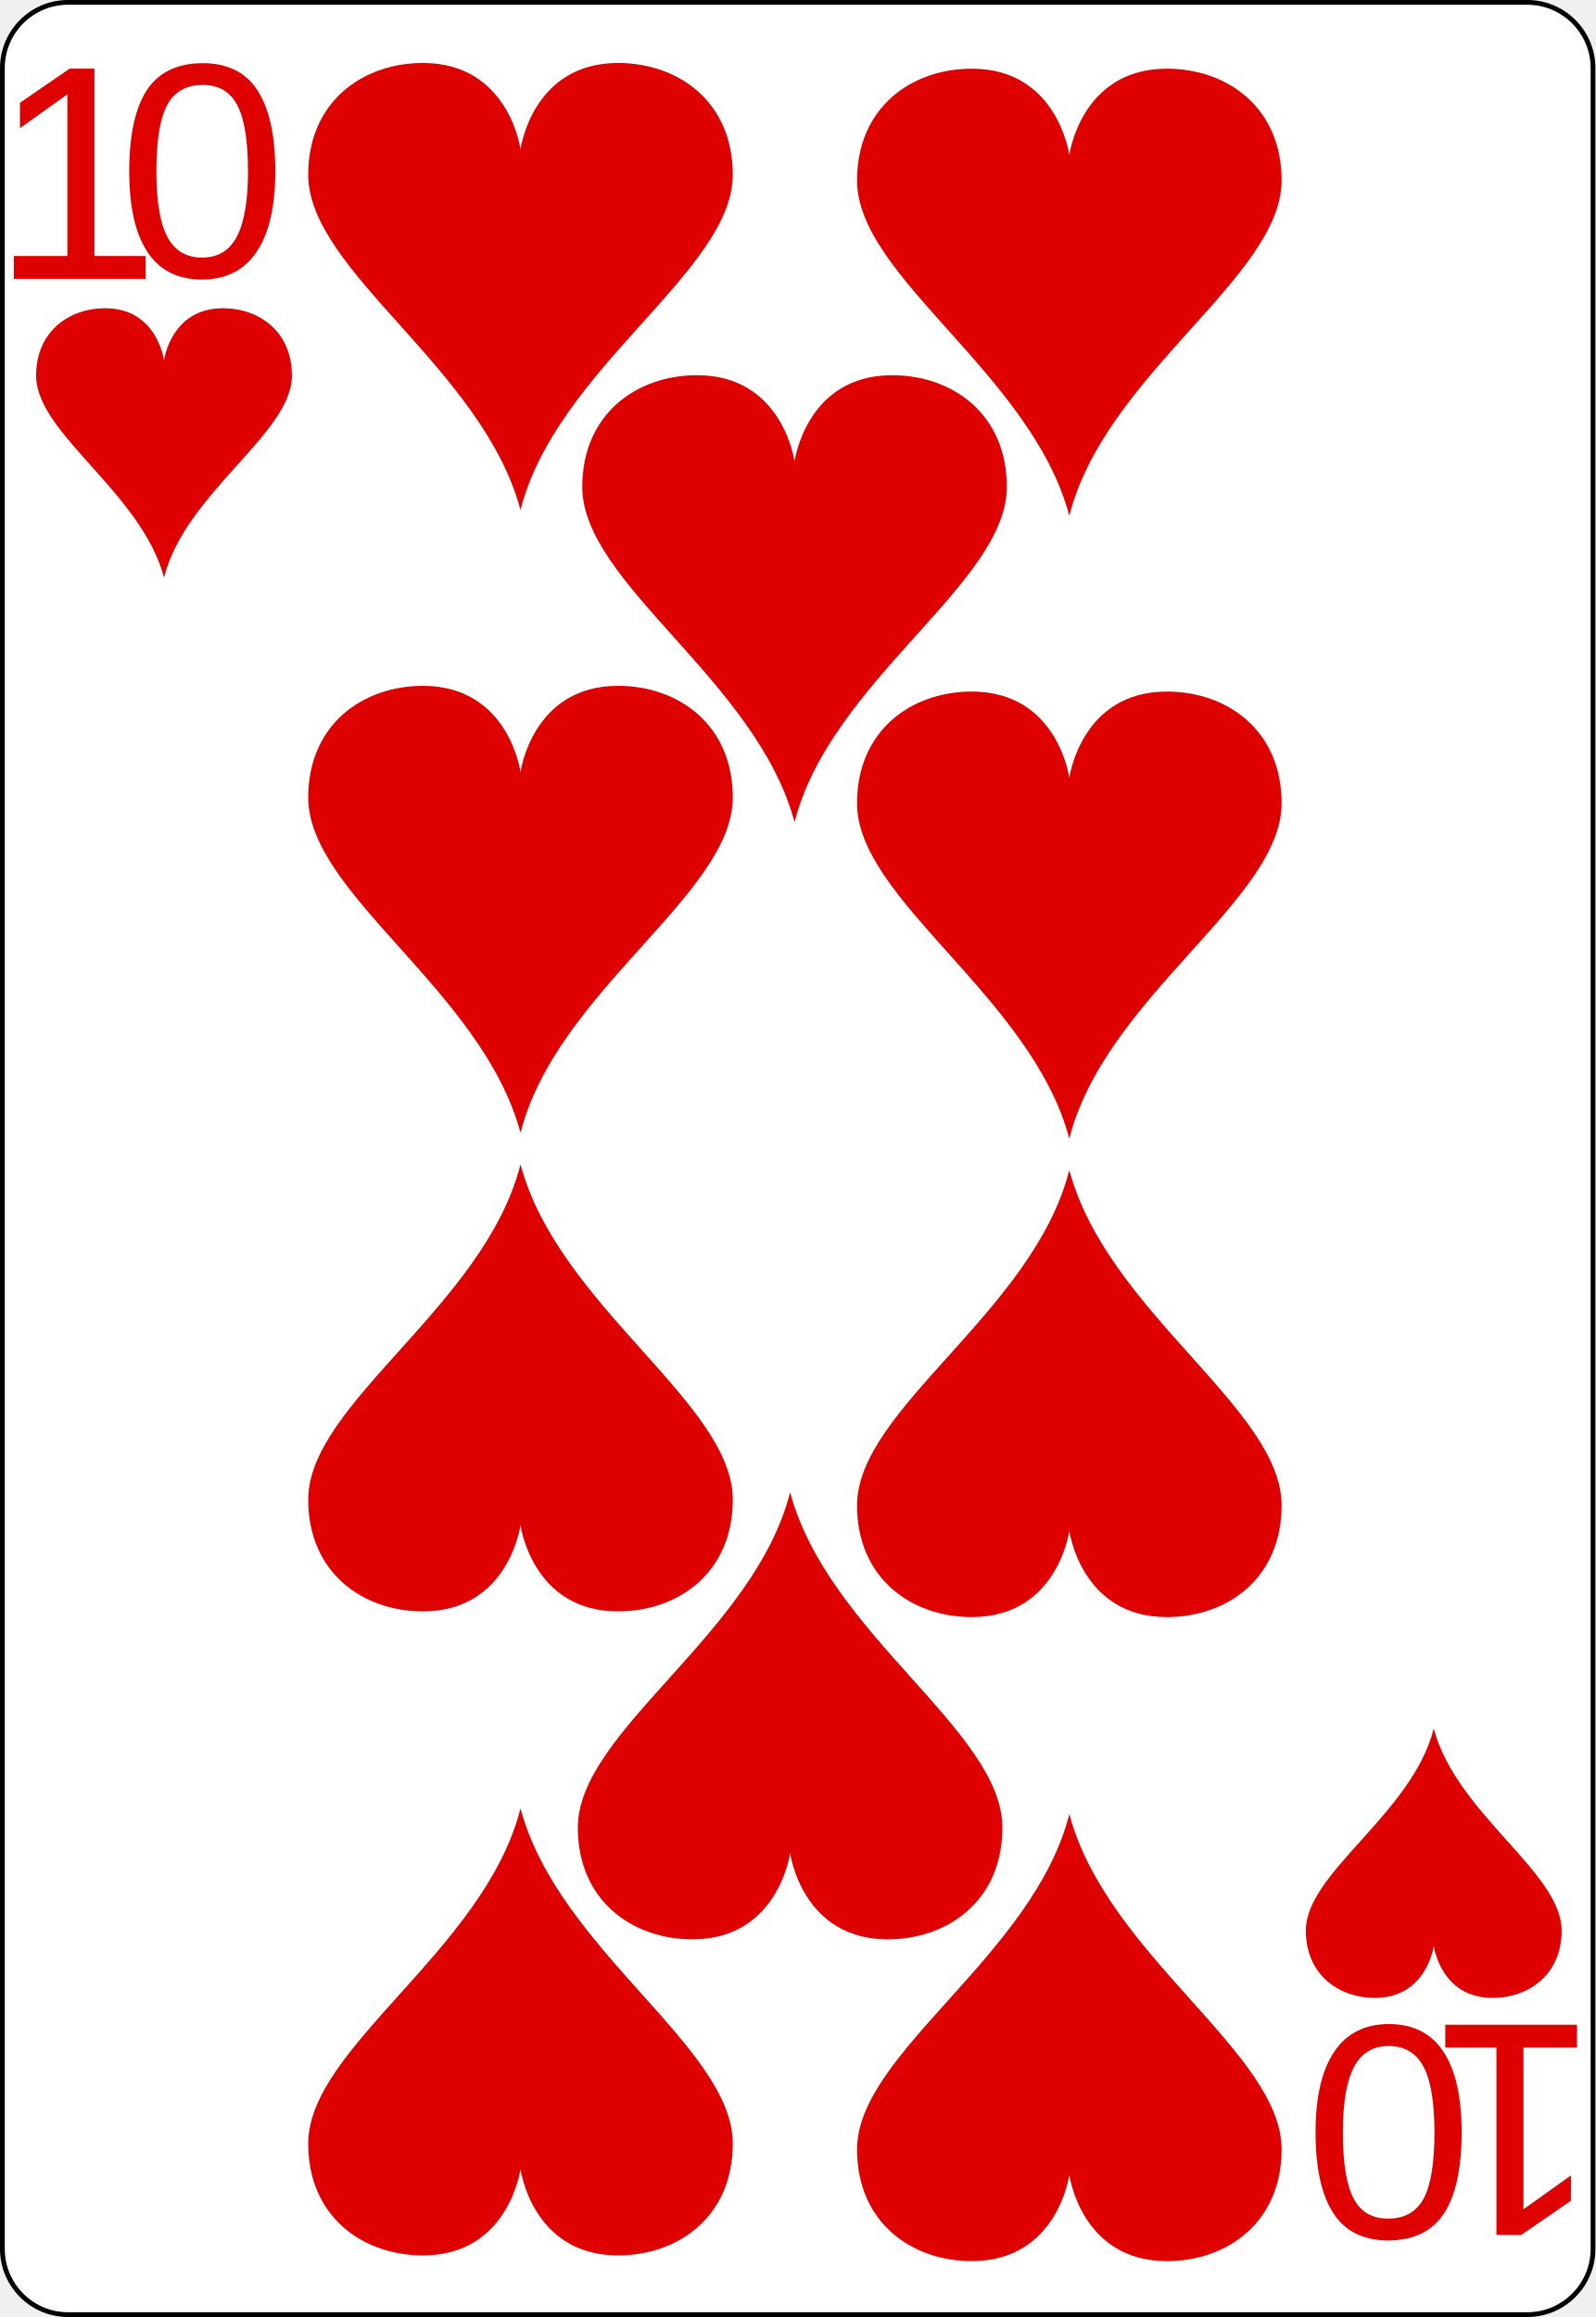
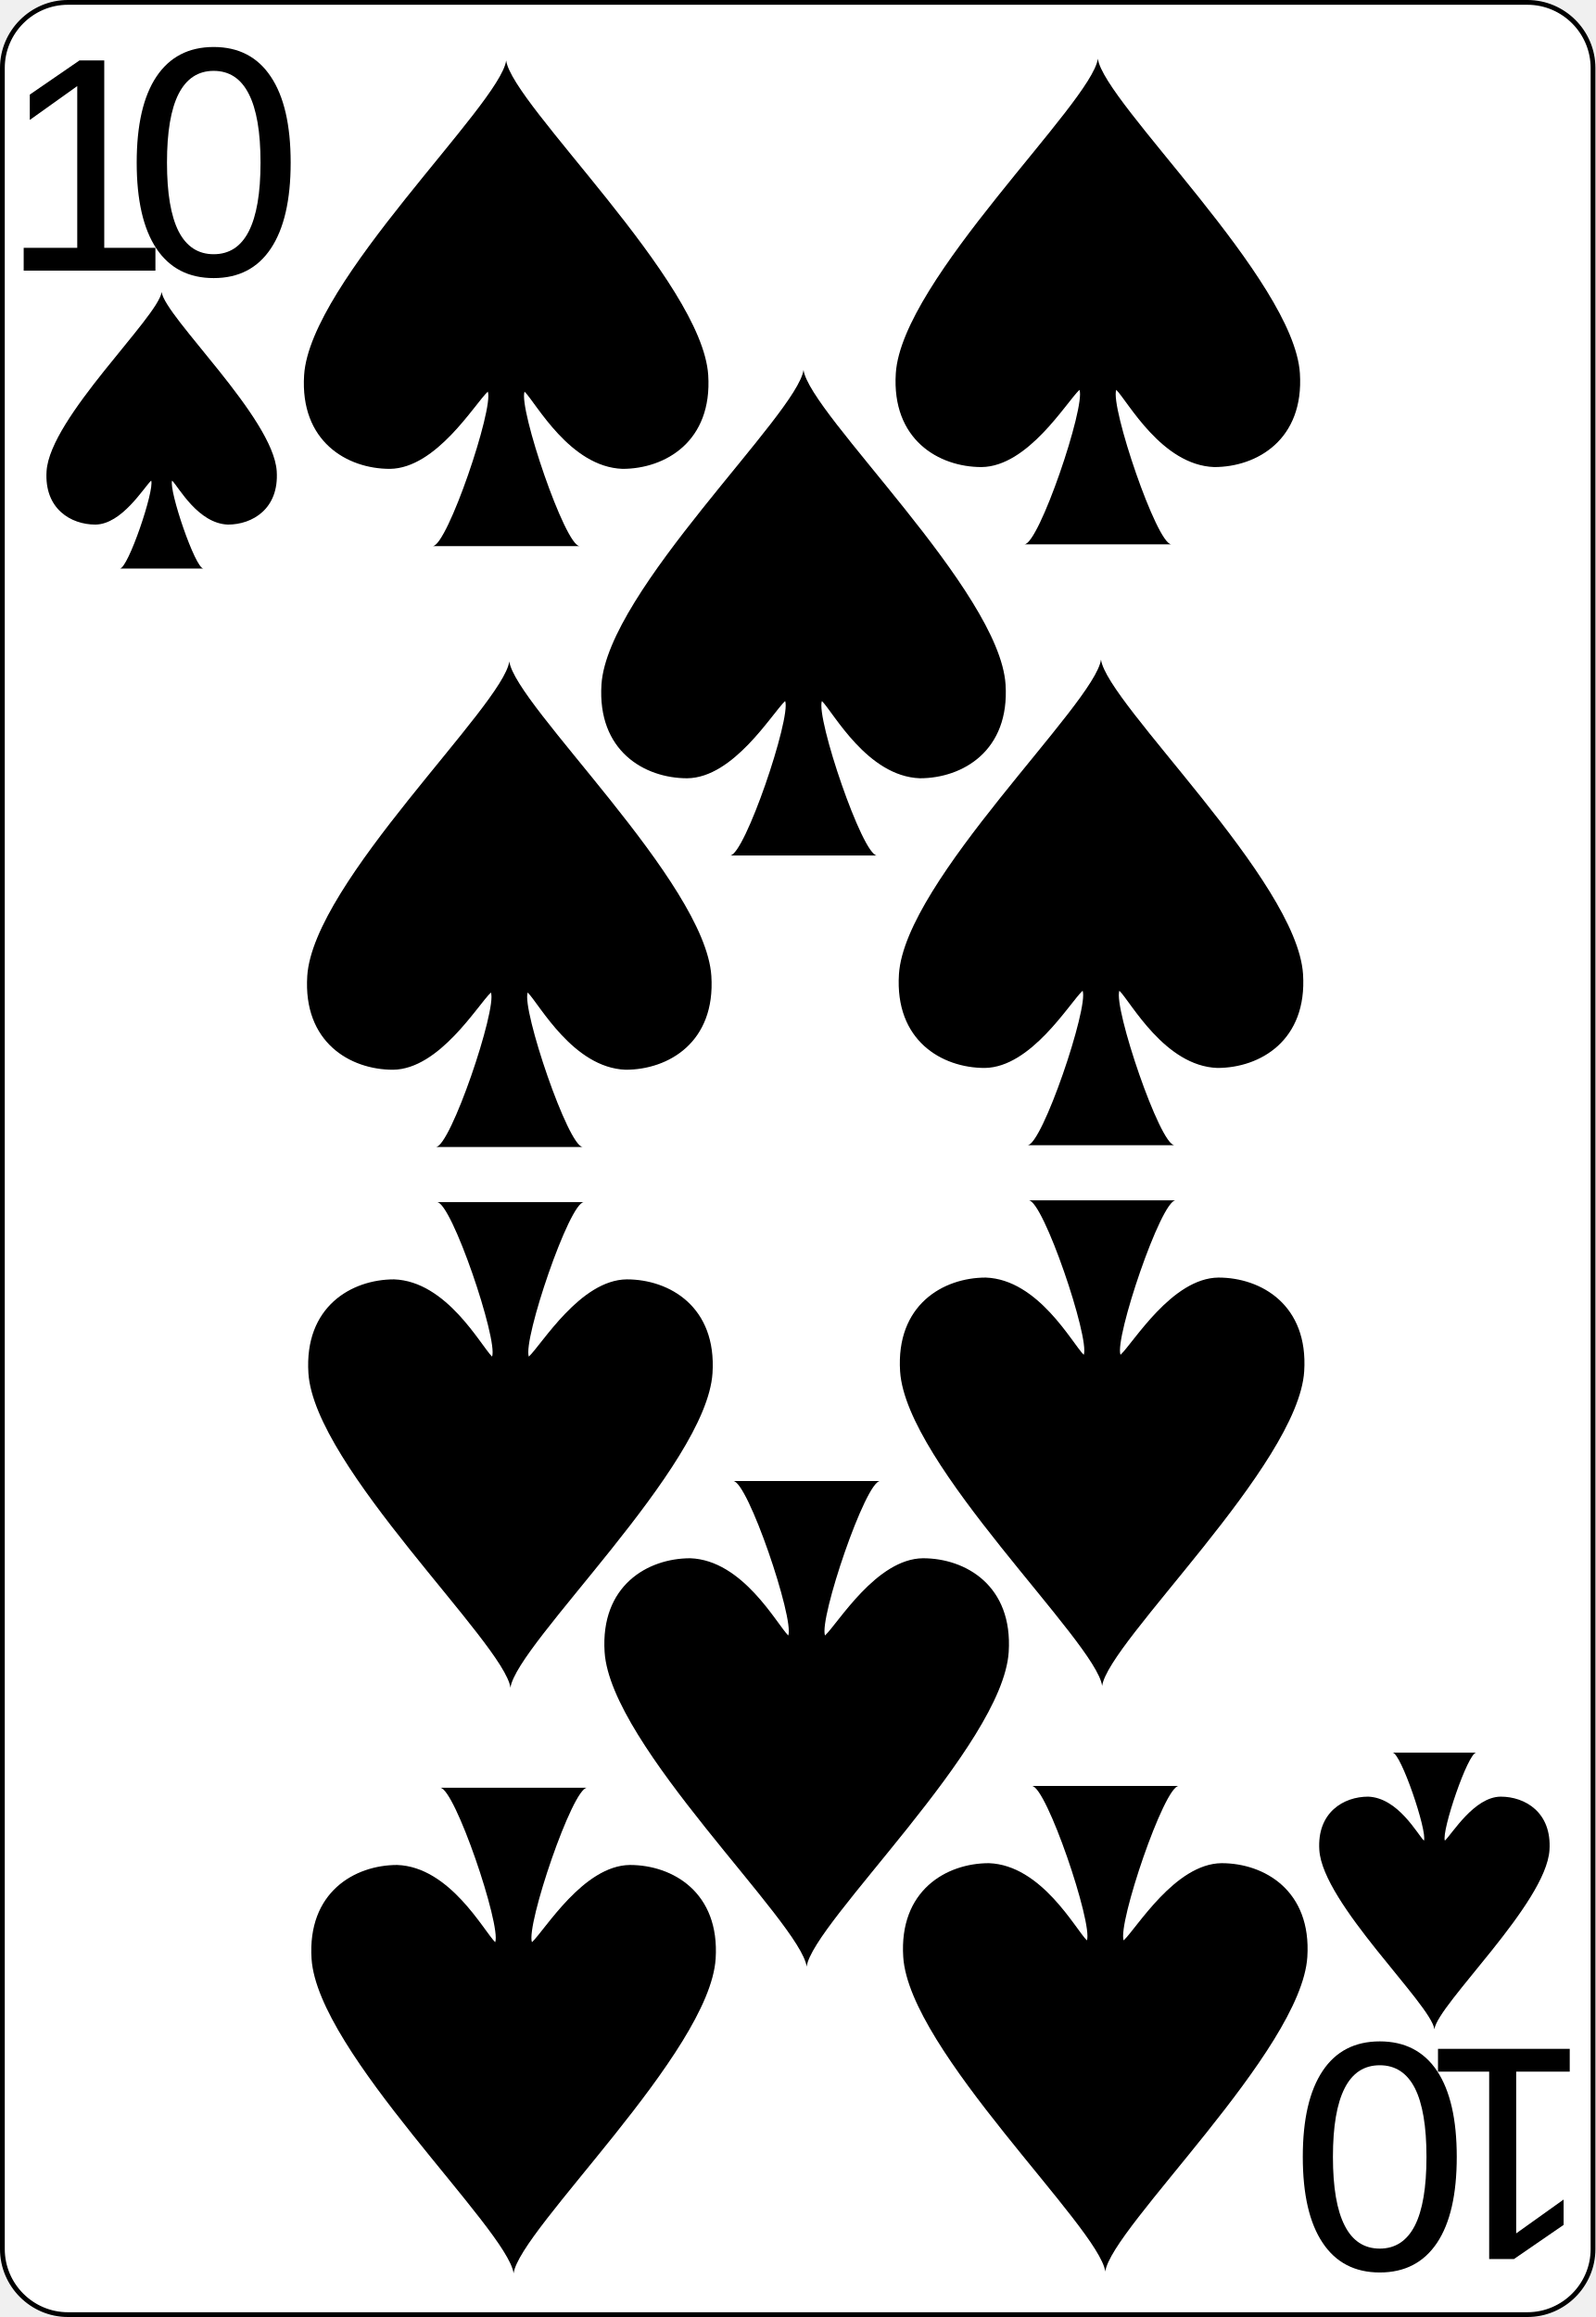
- <svg xmlns="http://www.w3.org/2000/svg" xmlns:xlink="http://www.w3.org/1999/xlink" width="167.087pt" height="242.667pt" viewBox="0 0 167.087 242.667" xml:space="preserve" id="svg2" version="1.1">
-   <defs id="defs41">
-     <radialGradient xlink:href="#linearGradient3773" id="radialGradient3781" cx="-0.158" cy="-8.835" fx="-0.158" fy="-8.835" r="8" gradientTransform="matrix(-1.584269,-0.02349808,0.03071979,-2.477574,-0.2485638,-26.71351)" gradientUnits="userSpaceOnUse" />
-     <linearGradient id="linearGradient3773">
-       <stop style="stop-color:#000000;stop-opacity:1;" offset="0" id="stop3775" />
-       <stop style="stop-color:#000000;stop-opacity:0.649;" offset="1" id="stop3777" />
-     </linearGradient>
-     <radialGradient xlink:href="#linearGradient3773" id="radialGradient3957" cx="-0.158" cy="-8.835" fx="-0.158" fy="-8.835" r="8" gradientTransform="matrix(-1.584269,-0.02349808,0.03071979,-2.477574,-0.2485638,-26.71351)" gradientUnits="userSpaceOnUse" />
-     <linearGradient id="linearGradient3959">
-       <stop style="stop-color:#000000;stop-opacity:1;" offset="0" id="stop3961" />
-       <stop style="stop-color:#000000;stop-opacity:0.649;" offset="1" id="stop3963" />
-     </linearGradient>
-     <radialGradient r="81.903" fy="509.476" fx="168.025" cy="509.476" cx="168.025" gradientTransform="matrix(1.25656,-0.7774064,0.3366382,0.5361257,-221.2021,359.2426)" gradientUnits="userSpaceOnUse" id="radialGradient3975" xlink:href="#linearGradient3784-4" />
-     <linearGradient id="linearGradient3784-4">
-       <stop style="stop-color:#ffffff;stop-opacity:0.435;" offset="0" id="stop3786-8" />
-       <stop style="stop-color:#000000;stop-opacity:0;" offset="1" id="stop3788-6" />
-     </linearGradient>
-     <radialGradient xlink:href="#linearGradient3784-4-5" id="radialGradient3929" gradientUnits="userSpaceOnUse" gradientTransform="matrix(1.25656,-0.7774064,0.3366382,0.5361257,-221.2021,359.2426)" cx="168.025" cy="509.476" fx="168.025" fy="509.476" r="81.903" />
-     <linearGradient id="linearGradient3784-4-5">
-       <stop style="stop-color:#ffffff;stop-opacity:0.489;" offset="0" id="stop3786-8-0" />
-       <stop style="stop-color:#000000;stop-opacity:0;" offset="1" id="stop3788-6-3" />
-     </linearGradient>
-     <radialGradient xlink:href="#linearGradient3784-4-1" id="radialGradient3927" gradientUnits="userSpaceOnUse" gradientTransform="matrix(1.25656,-0.7774064,0.3366382,0.5361257,-221.2021,359.2426)" cx="168.025" cy="509.476" fx="168.025" fy="509.476" r="81.903" />
-     <linearGradient id="linearGradient3784-4-1">
-       <stop style="stop-color:#ffffff;stop-opacity:0.237;" offset="0" id="stop3786-8-03" />
-       <stop style="stop-color:#000000;stop-opacity:0;" offset="1" id="stop3788-6-6" />
-     </linearGradient>
-     <radialGradient xlink:href="#linearGradient3768" id="radialGradient3776" cx="-0.206" cy="-4.579" fx="-0.206" fy="-4.579" r="8" gradientTransform="matrix(-1,0,0,-1.720176,-0.4120407,-13.02719)" gradientUnits="userSpaceOnUse" />
-     <linearGradient id="linearGradient3768">
-       <stop style="stop-color:#df0000;stop-opacity:1;" offset="0" id="stop3770" />
-       <stop style="stop-color:#df0000;stop-opacity:0.672;" offset="1" id="stop3772" />
-     </linearGradient>
-     <radialGradient r="81.903" fy="511.223" fx="171.487" cy="511.223" cx="171.487" gradientTransform="matrix(1.152989,-0.6739155,0.3948202,0.6754904,-233.6326,270.4008)" gradientUnits="userSpaceOnUse" id="radialGradient4013" xlink:href="#linearGradient3784-4-6" />
-     <linearGradient id="linearGradient3784-4-6">
-       <stop style="stop-color:#ffffff;stop-opacity:0.313;" offset="0" id="stop3786-8-8" />
-       <stop style="stop-color:#000000;stop-opacity:0;" offset="1" id="stop3788-6-8" />
-     </linearGradient>
-     <radialGradient r="81.903" fy="492.632" fx="159.354" cy="492.632" cx="159.354" gradientTransform="matrix(1.089478,-0.715138,0.4464527,0.6562658,-244.9333,290.9185)" gradientUnits="userSpaceOnUse" id="radialGradient4013-8" xlink:href="#linearGradient3784-4-2" />
-     <linearGradient id="linearGradient3784-4-2">
-       <stop style="stop-color:#ffffff;stop-opacity:0.29;" offset="0" id="stop3786-8-1" />
-       <stop style="stop-color:#000000;stop-opacity:0;" offset="1" id="stop3788-6-5" />
-     </linearGradient>
-     <radialGradient r="81.903" fy="492.632" fx="159.354" cy="492.632" cx="159.354" gradientTransform="matrix(1.089478,-0.715138,0.4464527,0.6562658,-244.9333,290.9185)" gradientUnits="userSpaceOnUse" id="radialGradient3073" xlink:href="#linearGradient3784-4-2" />
-   </defs>
+ <svg xmlns="http://www.w3.org/2000/svg" width="167.087pt" height="242.667pt" viewBox="0 0 167.087 242.667" xml:space="preserve" id="svg2" version="1.1">
+   <defs id="defs41" />
  <g id="Layer_x0020_1" style="fill-rule:nonzero;clip-rule:nonzero;stroke:#000000;stroke-miterlimit:4;">
    <path style="fill:#FFFFFF;stroke-width:0.5;" d="M166.837,235.548c0,3.777-3.087,6.869-6.871,6.869H7.111c-3.775,0-6.861-3.092-6.861-6.869V7.12C0.25,3.343,3.336,0.25,7.111,0.25h152.855    c3.784,0,6.871,3.093,6.871,6.87v228.428z" id="path5" />
    <g style="stroke:none;" id="g7">
      <g id="g9">
				
			</g>
    </g>
    <g id="g15">
			
		</g>
    <g id="g19">
			
		</g>
    <g style="stroke:none;" id="g23">
      <g id="g25">
				
			</g>
    </g>
    <g style="stroke:none;" id="g31">
      <g id="g33">
				
			</g>
    </g>
  </g>
-   <text xml:space="preserve" style="font-size:32px;font-style:normal;font-weight:normal;line-height:125%;letter-spacing:0px;word-spacing:0px;fill:#df0000;fill-opacity:1;stroke:none;font-family:Bitstream Vera Sans" x="-0.987" y="29.203" id="text3788">
-     <tspan id="tspan3790" x="-0.987" y="29.203" style="font-style:normal;font-variant:normal;font-weight:normal;font-stretch:normal;fill:#df0000;fill-opacity:1;font-family:Arial;-inkscape-font-specification:Arial">1</tspan>
+   <text xml:space="preserve" style="font-size:32px;font-style:normal;font-weight:normal;line-height:125%;letter-spacing:0px;word-spacing:0px;fill:#000000;fill-opacity:1;stroke:none;font-family:Bitstream Vera Sans" x="0.044" y="28.342" id="text3788">
+     <tspan id="tspan3790" x="0.044" y="28.342" style="font-style:normal;font-variant:normal;font-weight:normal;font-stretch:normal;font-family:Arial;-inkscape-font-specification:Arial">1</tspan>
  </text>
-   <g transform="matrix(1.674307,0,0,1.566992,17.17751,46.38532)" id="layer1-9-6" style="fill:#df0000;fill-opacity:1">
-     <path style="fill:#df0000;fill-opacity:1" id="hl-8" d="M 3.676,-9 C 0.433,-9 0,-5.523 0,-5.523 0,-5.523 -0.433,-9 -3.676,-9 -5.946,-9 -8,-7.441 -8,-4.5 -8,-0.614 -1.421,3.294 0,9 1.352,3.299 8,-0.614 8,-4.5 8,-7.441 5.946,-9 3.676,-9 z" />
+   <g transform="matrix(1.508595,0,0,1.379325,16.92904,45.0659)" id="layer1-7">
+     <path id="sl" d="M 7.989,3.103 C 7.747,-0.954 0.242,-8.59 0,-10.5 c -0.242,1.909 -7.747,9.545 -7.989,13.603 -0.169,2.868 1.695,4.057 3.39,4.057 1.835,-0.022 3.351,-2.801 3.873,-3.341 0.242,0.716 -1.603,6.682 -2.179,6.682 l 5.811,0 C 2.33,10.501 0.485,4.535 0.727,3.819 1.184,4.315 2.524,7.077 4.601,7.16 6.295,7.159 8.158,5.971 7.989,3.103 z" style="fill:#000000" />
  </g>
-   <g transform="matrix(-1.674307,0,0,-1.566992,150.156,195.1431)" id="layer1-9-6-5" style="fill:#df0000;fill-opacity:1">
-     <path style="fill:#df0000;fill-opacity:1" id="hl-8-1" d="M 3.676,-9 C 0.433,-9 0,-5.523 0,-5.523 0,-5.523 -0.433,-9 -3.676,-9 -5.946,-9 -8,-7.441 -8,-4.5 -8,-0.614 -1.421,3.294 0,9 1.352,3.299 8,-0.614 8,-4.5 8,-7.441 5.946,-9 3.676,-9 z" />
+   <g transform="matrix(2.648679,0,0,2.421718,53.01089,31.766)" id="layer1-7-88">
+     <path id="sl-4" d="M 7.989,3.103 C 7.747,-0.954 0.242,-8.59 0,-10.5 c -0.242,1.909 -7.747,9.545 -7.989,13.603 -0.169,2.868 1.695,4.057 3.39,4.057 1.835,-0.022 3.351,-2.801 3.873,-3.341 0.242,0.716 -1.603,6.682 -2.179,6.682 l 5.811,0 C 2.33,10.501 0.485,4.535 0.727,3.819 1.184,4.315 2.524,7.077 4.601,7.16 6.295,7.159 8.158,5.971 7.989,3.103 z" style="fill:#000000" />
  </g>
-   <g transform="matrix(2.779008,0,0,2.600887,54.51227,30.00377)" id="layer1-9-6-8" style="fill:#df0000;fill-opacity:1">
-     <path style="fill:#df0000;fill-opacity:1" id="hl-8-8" d="M 3.676,-9 C 0.433,-9 0,-5.523 0,-5.523 0,-5.523 -0.433,-9 -3.676,-9 -5.946,-9 -8,-7.441 -8,-4.5 -8,-0.614 -1.421,3.294 0,9 1.352,3.299 8,-0.614 8,-4.5 8,-7.441 5.946,-9 3.676,-9 z" />
+   <g transform="matrix(-1.508595,0,0,-1.379325,150.2251,198.0441)" id="layer1-7-3">
+     <path id="sl-1" d="M 7.989,3.103 C 7.747,-0.954 0.242,-8.59 0,-10.5 c -0.242,1.909 -7.747,9.545 -7.989,13.603 -0.169,2.868 1.695,4.057 3.39,4.057 1.835,-0.022 3.351,-2.801 3.873,-3.341 0.242,0.716 -1.603,6.682 -2.179,6.682 l 5.811,0 C 2.33,10.501 0.485,4.535 0.727,3.819 1.184,4.315 2.524,7.077 4.601,7.16 6.295,7.159 8.158,5.971 7.989,3.103 z" style="fill:#000000" />
  </g>
-   <g transform="matrix(-2.779008,0,0,-2.600887,54.51227,212.8062)" id="layer1-9-6-8-9" style="fill:#df0000;fill-opacity:1">
-     <path style="fill:#df0000;fill-opacity:1" id="hl-8-8-5" d="M 3.676,-9 C 0.433,-9 0,-5.523 0,-5.523 0,-5.523 -0.433,-9 -3.676,-9 -5.946,-9 -8,-7.441 -8,-4.5 -8,-0.614 -1.421,3.294 0,9 1.352,3.299 8,-0.614 8,-4.5 8,-7.441 5.946,-9 3.676,-9 z" />
+   <g transform="matrix(2.648679,0,0,2.421718,53.33971,94.6985)" id="layer1-7-88-8">
+     <path id="sl-4-8" d="M 7.989,3.103 C 7.747,-0.954 0.242,-8.59 0,-10.5 c -0.242,1.909 -7.747,9.545 -7.989,13.603 -0.169,2.868 1.695,4.057 3.39,4.057 1.835,-0.022 3.351,-2.801 3.873,-3.341 0.242,0.716 -1.603,6.682 -2.179,6.682 l 5.811,0 C 2.33,10.501 0.485,4.535 0.727,3.819 1.184,4.315 2.524,7.077 4.601,7.16 6.295,7.159 8.158,5.971 7.989,3.103 z" style="fill:#000000" />
  </g>
-   <g transform="matrix(2.779008,0,0,2.600887,54.51227,95.23862)" id="layer1-9-6-8-8" style="fill:#df0000;fill-opacity:1">
-     <path style="fill:#df0000;fill-opacity:1" id="hl-8-8-8" d="M 3.676,-9 C 0.433,-9 0,-5.523 0,-5.523 0,-5.523 -0.433,-9 -3.676,-9 -5.946,-9 -8,-7.441 -8,-4.5 -8,-0.614 -1.421,3.294 0,9 1.352,3.299 8,-0.614 8,-4.5 8,-7.441 5.946,-9 3.676,-9 z" />
+   <g transform="matrix(-2.648679,0,0,-2.421718,53.78926,212.6639)" id="layer1-7-88-4">
+     <path id="sl-4-3" d="M 7.989,3.103 C 7.747,-0.954 0.242,-8.59 0,-10.5 c -0.242,1.909 -7.747,9.545 -7.989,13.603 -0.169,2.868 1.695,4.057 3.39,4.057 1.835,-0.022 3.351,-2.801 3.873,-3.341 0.242,0.716 -1.603,6.682 -2.179,6.682 l 5.811,0 C 2.33,10.501 0.485,4.535 0.727,3.819 1.184,4.315 2.524,7.077 4.601,7.16 6.295,7.159 8.158,5.971 7.989,3.103 z" style="fill:#000000" />
  </g>
-   <g transform="matrix(-2.779008,0,0,-2.600887,54.51227,145.356)" id="layer1-9-6-8-884-8" style="fill:#df0000;fill-opacity:1">
-     <path style="fill:#df0000;fill-opacity:1" id="hl-8-8-3-8" d="M 3.676,-9 C 0.433,-9 0,-5.523 0,-5.523 0,-5.523 -0.433,-9 -3.676,-9 -5.946,-9 -8,-7.441 -8,-4.5 -8,-0.614 -1.421,3.294 0,9 1.352,3.299 8,-0.614 8,-4.5 8,-7.441 5.946,-9 3.676,-9 z" />
+   <g transform="matrix(-2.648679,0,0,-2.421718,53.46044,151.3314)" id="layer1-7-88-8-1">
+     <path id="sl-4-8-4" d="M 7.989,3.103 C 7.747,-0.954 0.242,-8.59 0,-10.5 c -0.242,1.909 -7.747,9.545 -7.989,13.603 -0.169,2.868 1.695,4.057 3.39,4.057 1.835,-0.022 3.351,-2.801 3.873,-3.341 0.242,0.716 -1.603,6.682 -2.179,6.682 l 5.811,0 C 2.33,10.501 0.485,4.535 0.727,3.819 1.184,4.315 2.524,7.077 4.601,7.16 6.295,7.159 8.158,5.971 7.989,3.103 z" style="fill:#000000" />
  </g>
-   <g transform="matrix(2.779008,0,0,2.600887,111.9909,30.60254)" id="layer1-9-6-8-7" style="fill:#df0000;fill-opacity:1">
-     <path style="fill:#df0000;fill-opacity:1" id="hl-8-8-1" d="M 3.676,-9 C 0.433,-9 0,-5.523 0,-5.523 0,-5.523 -0.433,-9 -3.676,-9 -5.946,-9 -8,-7.441 -8,-4.5 -8,-0.614 -1.421,3.294 0,9 1.352,3.299 8,-0.614 8,-4.5 8,-7.441 5.946,-9 3.676,-9 z" />
+   <g transform="matrix(2.648679,0,0,2.421718,114.9782,31.57803)" id="layer1-7-88-9">
+     <path id="sl-4-2" d="M 7.989,3.103 C 7.747,-0.954 0.242,-8.59 0,-10.5 c -0.242,1.909 -7.747,9.545 -7.989,13.603 -0.169,2.868 1.695,4.057 3.39,4.057 1.835,-0.022 3.351,-2.801 3.873,-3.341 0.242,0.716 -1.603,6.682 -2.179,6.682 l 5.811,0 C 2.33,10.501 0.485,4.535 0.727,3.819 1.184,4.315 2.524,7.077 4.601,7.16 6.295,7.159 8.158,5.971 7.989,3.103 z" style="fill:#000000" />
  </g>
-   <g transform="matrix(-2.779008,0,0,-2.600887,111.9909,213.4049)" id="layer1-9-6-8-9-7" style="fill:#df0000;fill-opacity:1">
-     <path style="fill:#df0000;fill-opacity:1" id="hl-8-8-5-2" d="M 3.676,-9 C 0.433,-9 0,-5.523 0,-5.523 0,-5.523 -0.433,-9 -3.676,-9 -5.946,-9 -8,-7.441 -8,-4.5 -8,-0.614 -1.421,3.294 0,9 1.352,3.299 8,-0.614 8,-4.5 8,-7.441 5.946,-9 3.676,-9 z" />
+   <g transform="matrix(2.648679,0,0,2.421718,115.307,94.51054)" id="layer1-7-88-8-0">
+     <path id="sl-4-8-6" d="M 7.989,3.103 C 7.747,-0.954 0.242,-8.59 0,-10.5 c -0.242,1.909 -7.747,9.545 -7.989,13.603 -0.169,2.868 1.695,4.057 3.39,4.057 1.835,-0.022 3.351,-2.801 3.873,-3.341 0.242,0.716 -1.603,6.682 -2.179,6.682 l 5.811,0 C 2.33,10.501 0.485,4.535 0.727,3.819 1.184,4.315 2.524,7.077 4.601,7.16 6.295,7.159 8.158,5.971 7.989,3.103 z" style="fill:#000000" />
  </g>
-   <g transform="matrix(2.779008,0,0,2.600887,111.9909,95.8374)" id="layer1-9-6-8-8-7" style="fill:#df0000;fill-opacity:1">
-     <path style="fill:#df0000;fill-opacity:1" id="hl-8-8-8-2" d="M 3.676,-9 C 0.433,-9 0,-5.523 0,-5.523 0,-5.523 -0.433,-9 -3.676,-9 -5.946,-9 -8,-7.441 -8,-4.5 -8,-0.614 -1.421,3.294 0,9 1.352,3.299 8,-0.614 8,-4.5 8,-7.441 5.946,-9 3.676,-9 z" />
+   <g transform="matrix(-2.648679,0,0,-2.421718,115.7566,212.476)" id="layer1-7-88-4-8">
+     <path id="sl-4-3-9" d="M 7.989,3.103 C 7.747,-0.954 0.242,-8.59 0,-10.5 c -0.242,1.909 -7.747,9.545 -7.989,13.603 -0.169,2.868 1.695,4.057 3.39,4.057 1.835,-0.022 3.351,-2.801 3.873,-3.341 0.242,0.716 -1.603,6.682 -2.179,6.682 l 5.811,0 C 2.33,10.501 0.485,4.535 0.727,3.819 1.184,4.315 2.524,7.077 4.601,7.16 6.295,7.159 8.158,5.971 7.989,3.103 z" style="fill:#000000" />
  </g>
-   <g transform="matrix(-2.779008,0,0,-2.600887,111.9909,145.9548)" id="layer1-9-6-8-884-8-2" style="fill:#df0000;fill-opacity:1">
-     <path style="fill:#df0000;fill-opacity:1" id="hl-8-8-3-8-6" d="M 3.676,-9 C 0.433,-9 0,-5.523 0,-5.523 0,-5.523 -0.433,-9 -3.676,-9 -5.946,-9 -8,-7.441 -8,-4.5 -8,-0.614 -1.421,3.294 0,9 1.352,3.299 8,-0.614 8,-4.5 8,-7.441 5.946,-9 3.676,-9 z" />
+   <g transform="matrix(-2.648679,0,0,-2.421718,115.4278,151.1435)" id="layer1-7-88-8-1-2">
+     <path id="sl-4-8-4-6" d="M 7.989,3.103 C 7.747,-0.954 0.242,-8.59 0,-10.5 c -0.242,1.909 -7.747,9.545 -7.989,13.603 -0.169,2.868 1.695,4.057 3.39,4.057 1.835,-0.022 3.351,-2.801 3.873,-3.341 0.242,0.716 -1.603,6.682 -2.179,6.682 l 5.811,0 C 2.33,10.501 0.485,4.535 0.727,3.819 1.184,4.315 2.524,7.077 4.601,7.16 6.295,7.159 8.158,5.971 7.989,3.103 z" style="fill:#000000" />
  </g>
-   <g transform="matrix(2.779008,0,0,2.600887,83.21339,62.70455)" id="layer1-9-6-8-91" style="fill:#df0000;fill-opacity:1">
-     <path style="fill:#df0000;fill-opacity:1" id="hl-8-8-7" d="M 3.676,-9 C 0.433,-9 0,-5.523 0,-5.523 0,-5.523 -0.433,-9 -3.676,-9 -5.946,-9 -8,-7.441 -8,-4.5 -8,-0.614 -1.421,3.294 0,9 1.352,3.299 8,-0.614 8,-4.5 8,-7.441 5.946,-9 3.676,-9 z" />
+   <g transform="matrix(2.648679,0,0,2.421718,84.15214,64.1712)" id="layer1-7-88-6">
+     <path id="sl-4-4" d="M 7.989,3.103 C 7.747,-0.954 0.242,-8.59 0,-10.5 c -0.242,1.909 -7.747,9.545 -7.989,13.603 -0.169,2.868 1.695,4.057 3.39,4.057 1.835,-0.022 3.351,-2.801 3.873,-3.341 0.242,0.716 -1.603,6.682 -2.179,6.682 l 5.811,0 C 2.33,10.501 0.485,4.535 0.727,3.819 1.184,4.315 2.524,7.077 4.601,7.16 6.295,7.159 8.158,5.971 7.989,3.103 z" style="fill:#000000" />
  </g>
-   <g transform="matrix(-2.779008,0,0,-2.600887,82.74851,179.7029)" id="layer1-9-6-8-9-6" style="fill:#df0000;fill-opacity:1">
-     <path style="fill:#df0000;fill-opacity:1" id="hl-8-8-5-8" d="M 3.676,-9 C 0.433,-9 0,-5.523 0,-5.523 0,-5.523 -0.433,-9 -3.676,-9 -5.946,-9 -8,-7.441 -8,-4.5 -8,-0.614 -1.421,3.294 0,9 1.352,3.299 8,-0.614 8,-4.5 8,-7.441 5.946,-9 3.676,-9 z" />
+   <g transform="matrix(-2.648679,0,0,-2.421718,84.48087,180.5402)" id="layer1-7-88-6-6">
+     <path id="sl-4-4-8" d="M 7.989,3.103 C 7.747,-0.954 0.242,-8.59 0,-10.5 c -0.242,1.909 -7.747,9.545 -7.989,13.603 -0.169,2.868 1.695,4.057 3.39,4.057 1.835,-0.022 3.351,-2.801 3.873,-3.341 0.242,0.716 -1.603,6.682 -2.179,6.682 l 5.811,0 C 2.33,10.501 0.485,4.535 0.727,3.819 1.184,4.315 2.524,7.077 4.601,7.16 6.295,7.159 8.158,5.971 7.989,3.103 z" style="fill:#000000" />
  </g>
-   <text xml:space="preserve" style="font-size:32px;font-style:normal;font-weight:normal;line-height:125%;letter-spacing:0px;word-spacing:0px;fill:#df0000;fill-opacity:1;stroke:none;font-family:Bitstream Vera Sans" x="12.287" y="28.96" id="text3788-43">
-     <tspan id="tspan3790-1" x="12.287" y="28.96" style="font-style:normal;font-variant:normal;font-weight:normal;font-stretch:normal;fill:#df0000;fill-opacity:1;font-family:Arial;-inkscape-font-specification:Arial">0</tspan>
+   <text xml:space="preserve" style="font-size:32px;font-style:normal;font-weight:normal;line-height:125%;letter-spacing:0px;word-spacing:0px;fill:#000000;fill-opacity:1;stroke:none;font-family:Bitstream Vera Sans" x="12.206" y="28.671" id="text3038">
+     <tspan id="tspan3040" x="12.206" y="28.671">0</tspan>
  </text>
-   <text xml:space="preserve" style="font-size:32px;font-style:normal;font-weight:normal;line-height:125%;letter-spacing:0px;word-spacing:0px;fill:#df0000;fill-opacity:1;stroke:none;font-family:Bitstream Vera Sans" x="-167.598" y="-212.06" id="text3788-7" transform="scale(-1,-1)">
-     <tspan id="tspan3790-5" x="-167.598" y="-212.06" style="font-style:normal;font-variant:normal;font-weight:normal;font-stretch:normal;fill:#df0000;fill-opacity:1;font-family:Arial;-inkscape-font-specification:Arial">1</tspan>
+   <text xml:space="preserve" style="font-size:32px;font-style:normal;font-weight:normal;line-height:125%;letter-spacing:0px;word-spacing:0px;fill:#000000;fill-opacity:1;stroke:none;font-family:Bitstream Vera Sans" x="-166.837" y="-214.583" id="text3788-4" transform="scale(-1,-1)">
+     <tspan id="tspan3790-3" x="-166.837" y="-214.583" style="font-style:normal;font-variant:normal;font-weight:normal;font-stretch:normal;font-family:Arial;-inkscape-font-specification:Arial">1</tspan>
  </text>
-   <text xml:space="preserve" style="font-size:32px;font-style:normal;font-weight:normal;line-height:125%;letter-spacing:0px;word-spacing:0px;fill:#df0000;fill-opacity:1;stroke:none;font-family:Bitstream Vera Sans" x="-154.324" y="-212.302" id="text3788-43-8" transform="scale(-1,-1)">
-     <tspan id="tspan3790-1-7" x="-154.324" y="-212.302" style="font-style:normal;font-variant:normal;font-weight:normal;font-stretch:normal;fill:#df0000;fill-opacity:1;font-family:Arial;-inkscape-font-specification:Arial">0</tspan>
+   <text xml:space="preserve" style="font-size:32px;font-style:normal;font-weight:normal;line-height:125%;letter-spacing:0px;word-spacing:0px;fill:#000000;fill-opacity:1;stroke:none;font-family:Bitstream Vera Sans" x="-154.674" y="-214.254" id="text3038-1" transform="scale(-1,-1)">
+     <tspan id="tspan3040-4" x="-154.674" y="-214.254">0</tspan>
  </text>
</svg>
